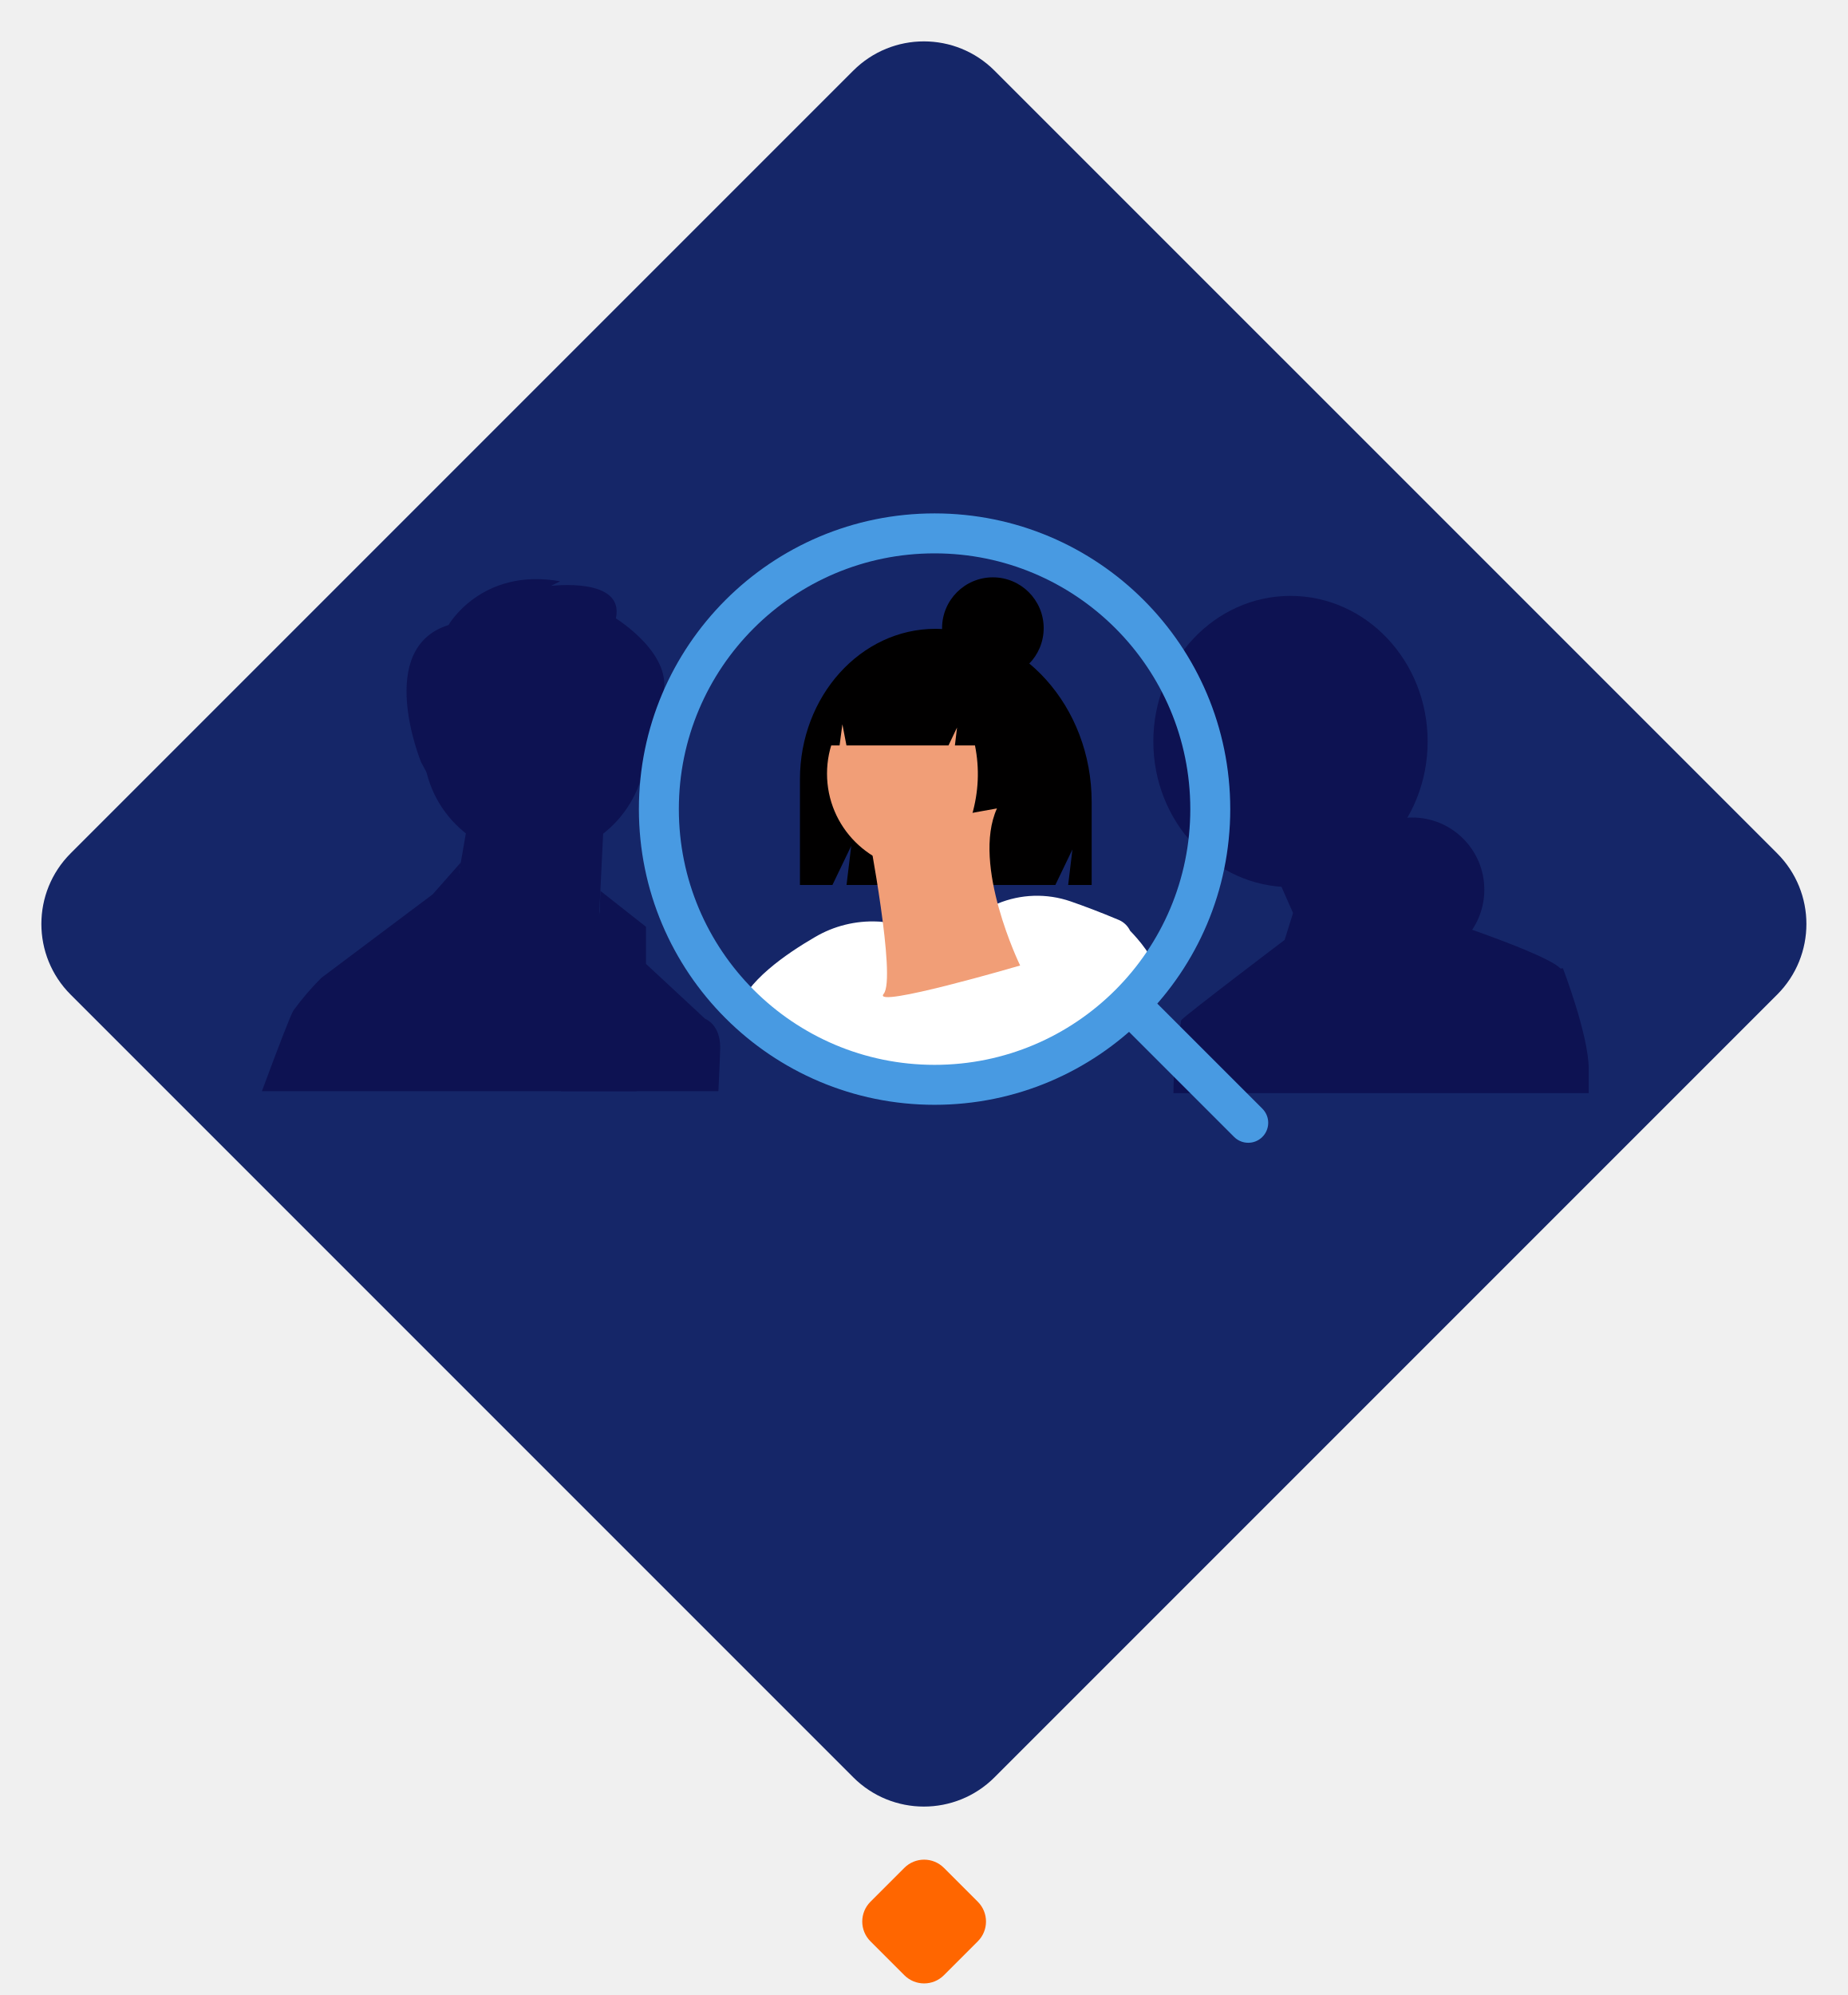
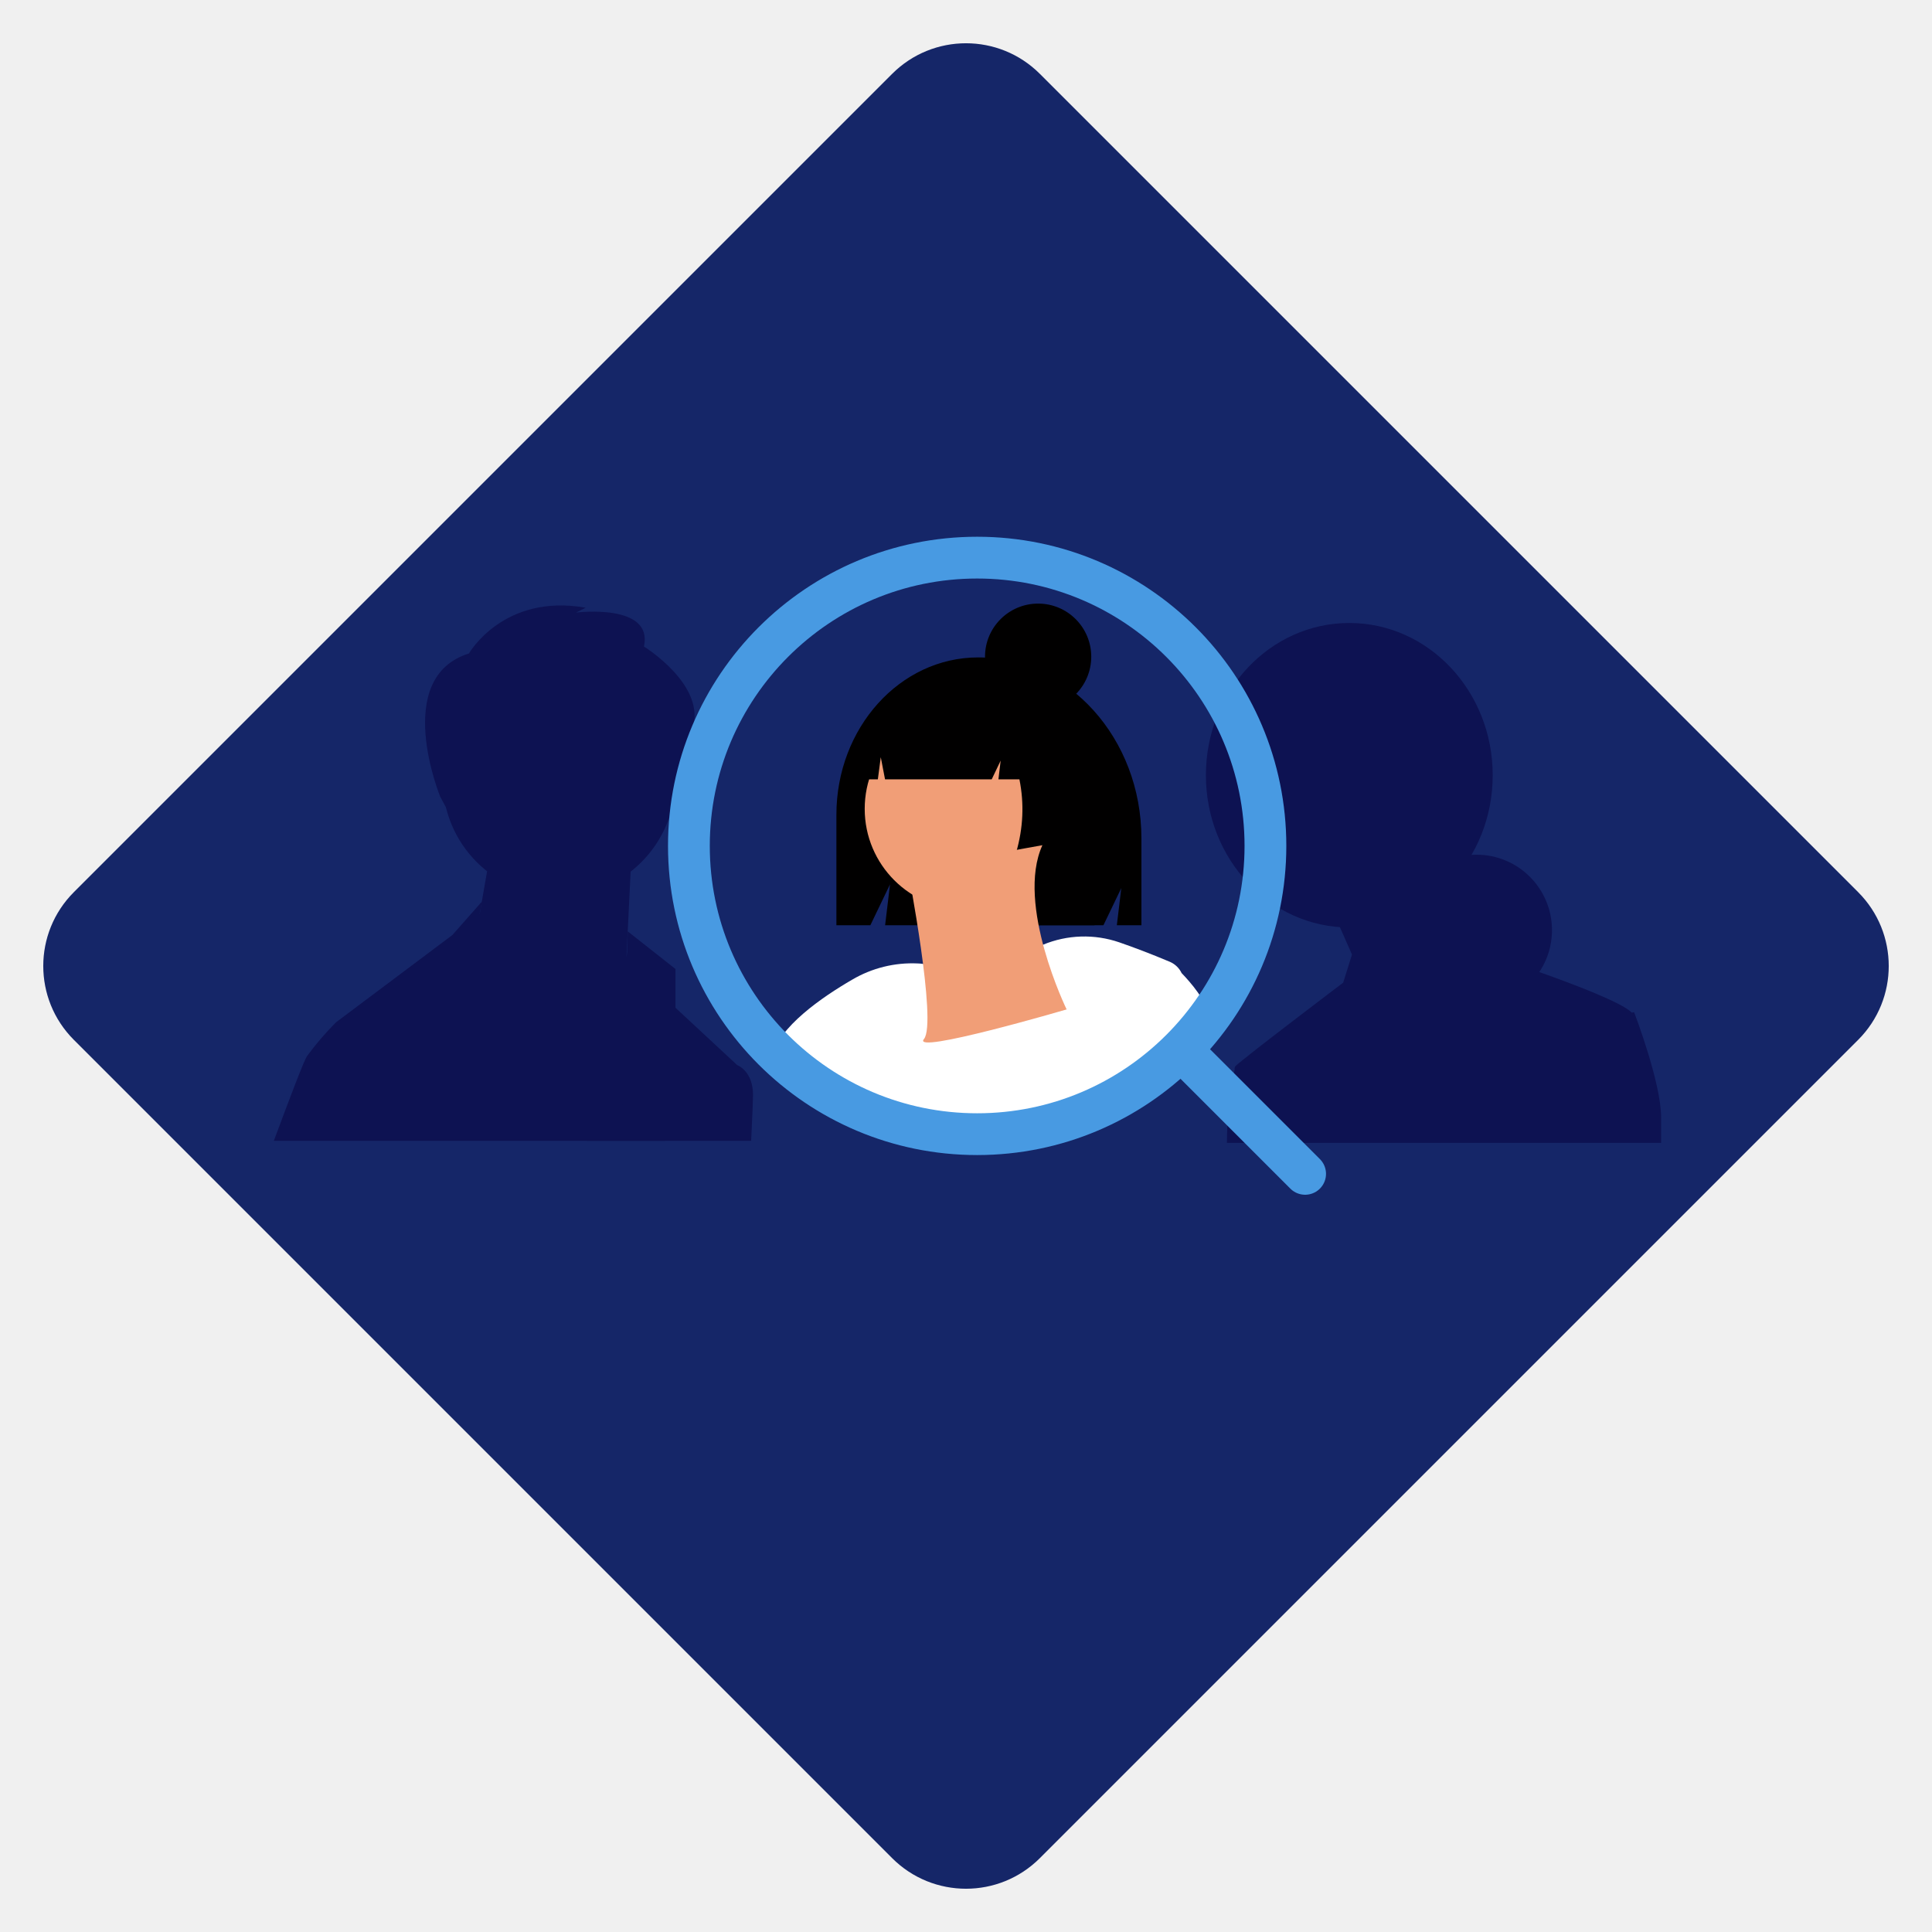
- <svg xmlns="http://www.w3.org/2000/svg" width="462.448" height="499.246" viewBox="0 0 462.448 499.246">
+ <svg xmlns="http://www.w3.org/2000/svg" width="462.448" height="462.448" viewBox="0 0 462.448 462.448">
  <g id="Staffing_Illustration_woT" data-name="Staffing Illustration woT" transform="translate(-198.103 -2046.523)">
    <rect id="Rectangle_966" data-name="Rectangle 966" width="327" height="327" rx="25" transform="translate(429.327 2046.523) rotate(45)" fill="#152668" />
-     <rect id="Rectangle_820" data-name="Rectangle 820" width="26" height="26" rx="7" transform="translate(429.385 2509) rotate(45)" fill="#f60" />
    <path id="Path_233" data-name="Path 233" d="M597.649,528.783h0c-18.748,0-33.946,16.867-33.946,37.673V592.89h8.13l4.707-9.794-1.177,9.794h52.257l4.279-8.9-1.07,8.9h5.884V572.134C636.712,548.192,619.223,528.783,597.649,528.783Z" transform="translate(-165.397 1675.1)" fill="#010000" />
    <ellipse id="Ellipse_2638" data-name="Ellipse 2638" cx="24.166" cy="24.166" rx="24.166" ry="24.166" transform="translate(405.082 2215.964)" fill="#f19e77" />
    <path id="Intersection_2" data-name="Intersection 2" d="M-10485.19,124.5c1.721-7.188,12.088-14.314,19.257-18.473a28.309,28.309,0,0,1,15.691-3.892,10.94,10.94,0,0,1,1.281.108c.209.021.428.05.636.09,2.811.567,26.439-3.934,26.439-3.934.548-.277,1.1-.525,1.669-.754a25.76,25.76,0,0,1,18.218-.567c3.356,1.163,7.438,2.692,12.177,4.688a5.552,5.552,0,0,1,2.771,2.7h.011s5.65,5.74,5.65,8.551c0,.332-.016,2.338-.046,5.624A70.355,70.355,0,0,1-10436,144.5,70.277,70.277,0,0,1-10485.19,124.5Z" transform="translate(10868 2175)" fill="#fff" />
    <path id="Path_237" data-name="Path 237" d="M607.337,539.182a17.8,17.8,0,0,0-14.047-7.168h-.666c-12.85,0-23.267,11.628-23.267,25.971h4.306l.7-5.293,1.02,5.293h25.537l2.139-4.478-.535,4.478h5.024q3.516,17.464-10.105,34.927H606l4.279-8.956-1.07,8.956h16.313l3.209-20.6C628.727,556.888,619.764,543.808,607.337,539.182Z" transform="translate(-165.436 1675.078)" fill="#010000" />
    <ellipse id="Ellipse_2639" data-name="Ellipse 2639" cx="12.715" cy="12.715" rx="12.715" ry="12.715" transform="translate(433.877 2191)" fill="#010000" />
    <g id="Group_191" data-name="Group 191" transform="translate(486.749 2195.643)">
      <ellipse id="Ellipse_2640" data-name="Ellipse 2640" cx="34.326" cy="36.439" rx="34.326" ry="36.439" fill="#0d1252" />
      <ellipse id="Ellipse_2641" data-name="Ellipse 2641" cx="18.058" cy="18.058" rx="18.058" ry="18.058" transform="translate(46.724 55.464)" fill="#0d1252" />
      <path id="Path_238" data-name="Path 238" d="M409.235,188.971l9.674,25.152L394.4,224.442l-2.152-4.878-7.523-17.05Z" transform="translate(-357.029 -139.633)" fill="#0d1252" />
      <ellipse id="Ellipse_2642" data-name="Ellipse 2642" cx="21.605" cy="21.605" rx="21.605" ry="21.605" transform="translate(11.253 22.573)" fill="#0d1252" />
      <path id="Path_239" data-name="Path 239" d="M563.494,369.372c13.58-9.061,17.639-11.228,33.2-7.727l.934-22.708-40.223,8.438Z" transform="translate(-548.295 -327.564)" fill="#0d1252" />
      <path id="Path_240" data-name="Path 240" d="M650.773,421.148l-.6.07a.381.381,0,0,0-.05-.06c-2.364-2.364-13.647-6.665-22.06-9.644h-.01c-5.344-1.9-9.525-3.258-9.525-3.258L608.363,397.8c-2.563,2.88-7.976,5.105-13.121,6.674a103.041,103.041,0,0,1-12,2.861h-.01l-2.106,6.724s-23.867,18.067-25.794,19.994h-.01v.02a1.049,1.049,0,0,0-.179.755v.05A87.576,87.576,0,0,0,553.3,452.4H657.229v-6.1C657.229,437.923,650.773,421.148,650.773,421.148Z" transform="translate(-548.267 -327.963)" fill="#0d1252" />
    </g>
    <g id="Group_192" data-name="Group 192" transform="translate(263.65 2191.527)">
      <circle id="Ellipse_2651" data-name="Ellipse 2651" cx="27.856" cy="27.856" r="27.856" transform="translate(40.417 13.808)" fill="#0d1252" />
      <path id="Path_248" data-name="Path 248" d="M648.068,387.44l-2.322,47.586-35.98-20.891,4.642-26.7Z" transform="translate(-562.385 -329.527)" fill="#0d1252" />
      <path id="Path_249" data-name="Path 249" d="M658.515,437.347l-2.36,20.24h-18.89l-20.5-39.39-5.78-11.09-2.77-1.81,3.21-.73,2.53,1.83,28.31,20.51,4.54-13.63.12-.35,1.14-3.43Z" transform="translate(-562.385 -329.527)" fill="#0d1252" />
      <path id="Path_250" data-name="Path 250" d="M800.48,529.128s8.223-14.432,27.954-10.951l-2.321,1.161s18.57-2.321,16.249,8.125c0,0,15.089,9.285,11.607,19.731a118.093,118.093,0,0,0-4.643,18.57l-1.39-3.9s-1.758-1.615-3-6.036c-.727-2.6-.383-7.544-2.577-10.518-3.589-4.869-12.518-.98-21.335,0-15.669,1.741-21.3-3.452-22.93,1.88-.369,1.231.313,7.061,0,11.827a24.581,24.581,0,0,1-2.153,8.734l-2.329-4.312S781.909,534.931,800.48,529.128Z" transform="translate(-753.778 -517.717)" fill="#0d1252" />
      <path id="Path_251" data-name="Path 251" d="M864.718,627.677l-.02-.01-14.79-13.74v-9.28l-11.42-9-.17,5.47-1.18,37.19-18.99-26.12-12.8-17.6-2.3-3.15.56-2.95-7.09,8.03-25.66,19.25-2.2,1.65a69.984,69.984,0,0,0-6.96,8.12c-.69,1.03-3.83,9.23-7.92,20.24h114.25c.28-5.8.45-9.83.45-10.95C868.478,629.257,865.008,627.787,864.718,627.677Z" transform="translate(-753.778 -517.717)" fill="#0d1252" />
    </g>
    <g id="Ellipse_2907" data-name="Ellipse 2907" transform="translate(358 2175)" fill="none" stroke="#489ae2" stroke-width="10">
      <circle cx="74" cy="74" r="74" stroke="none" />
      <circle cx="74" cy="74" r="69" fill="none" />
    </g>
    <line id="Line_34" data-name="Line 34" x2="26.477" y2="26.477" transform="translate(484.023 2301.023)" fill="none" stroke="#489ae2" stroke-linecap="round" stroke-width="10" />
    <path id="Path_235" data-name="Path 235" d="M580.907,579.836s7.089,36.733,3.867,40.6,34.155-7.089,34.155-7.089-12.244-25.133-5.8-39.311Z" transform="translate(-165.514 1674.794)" fill="#f19e77" />
  </g>
</svg>
